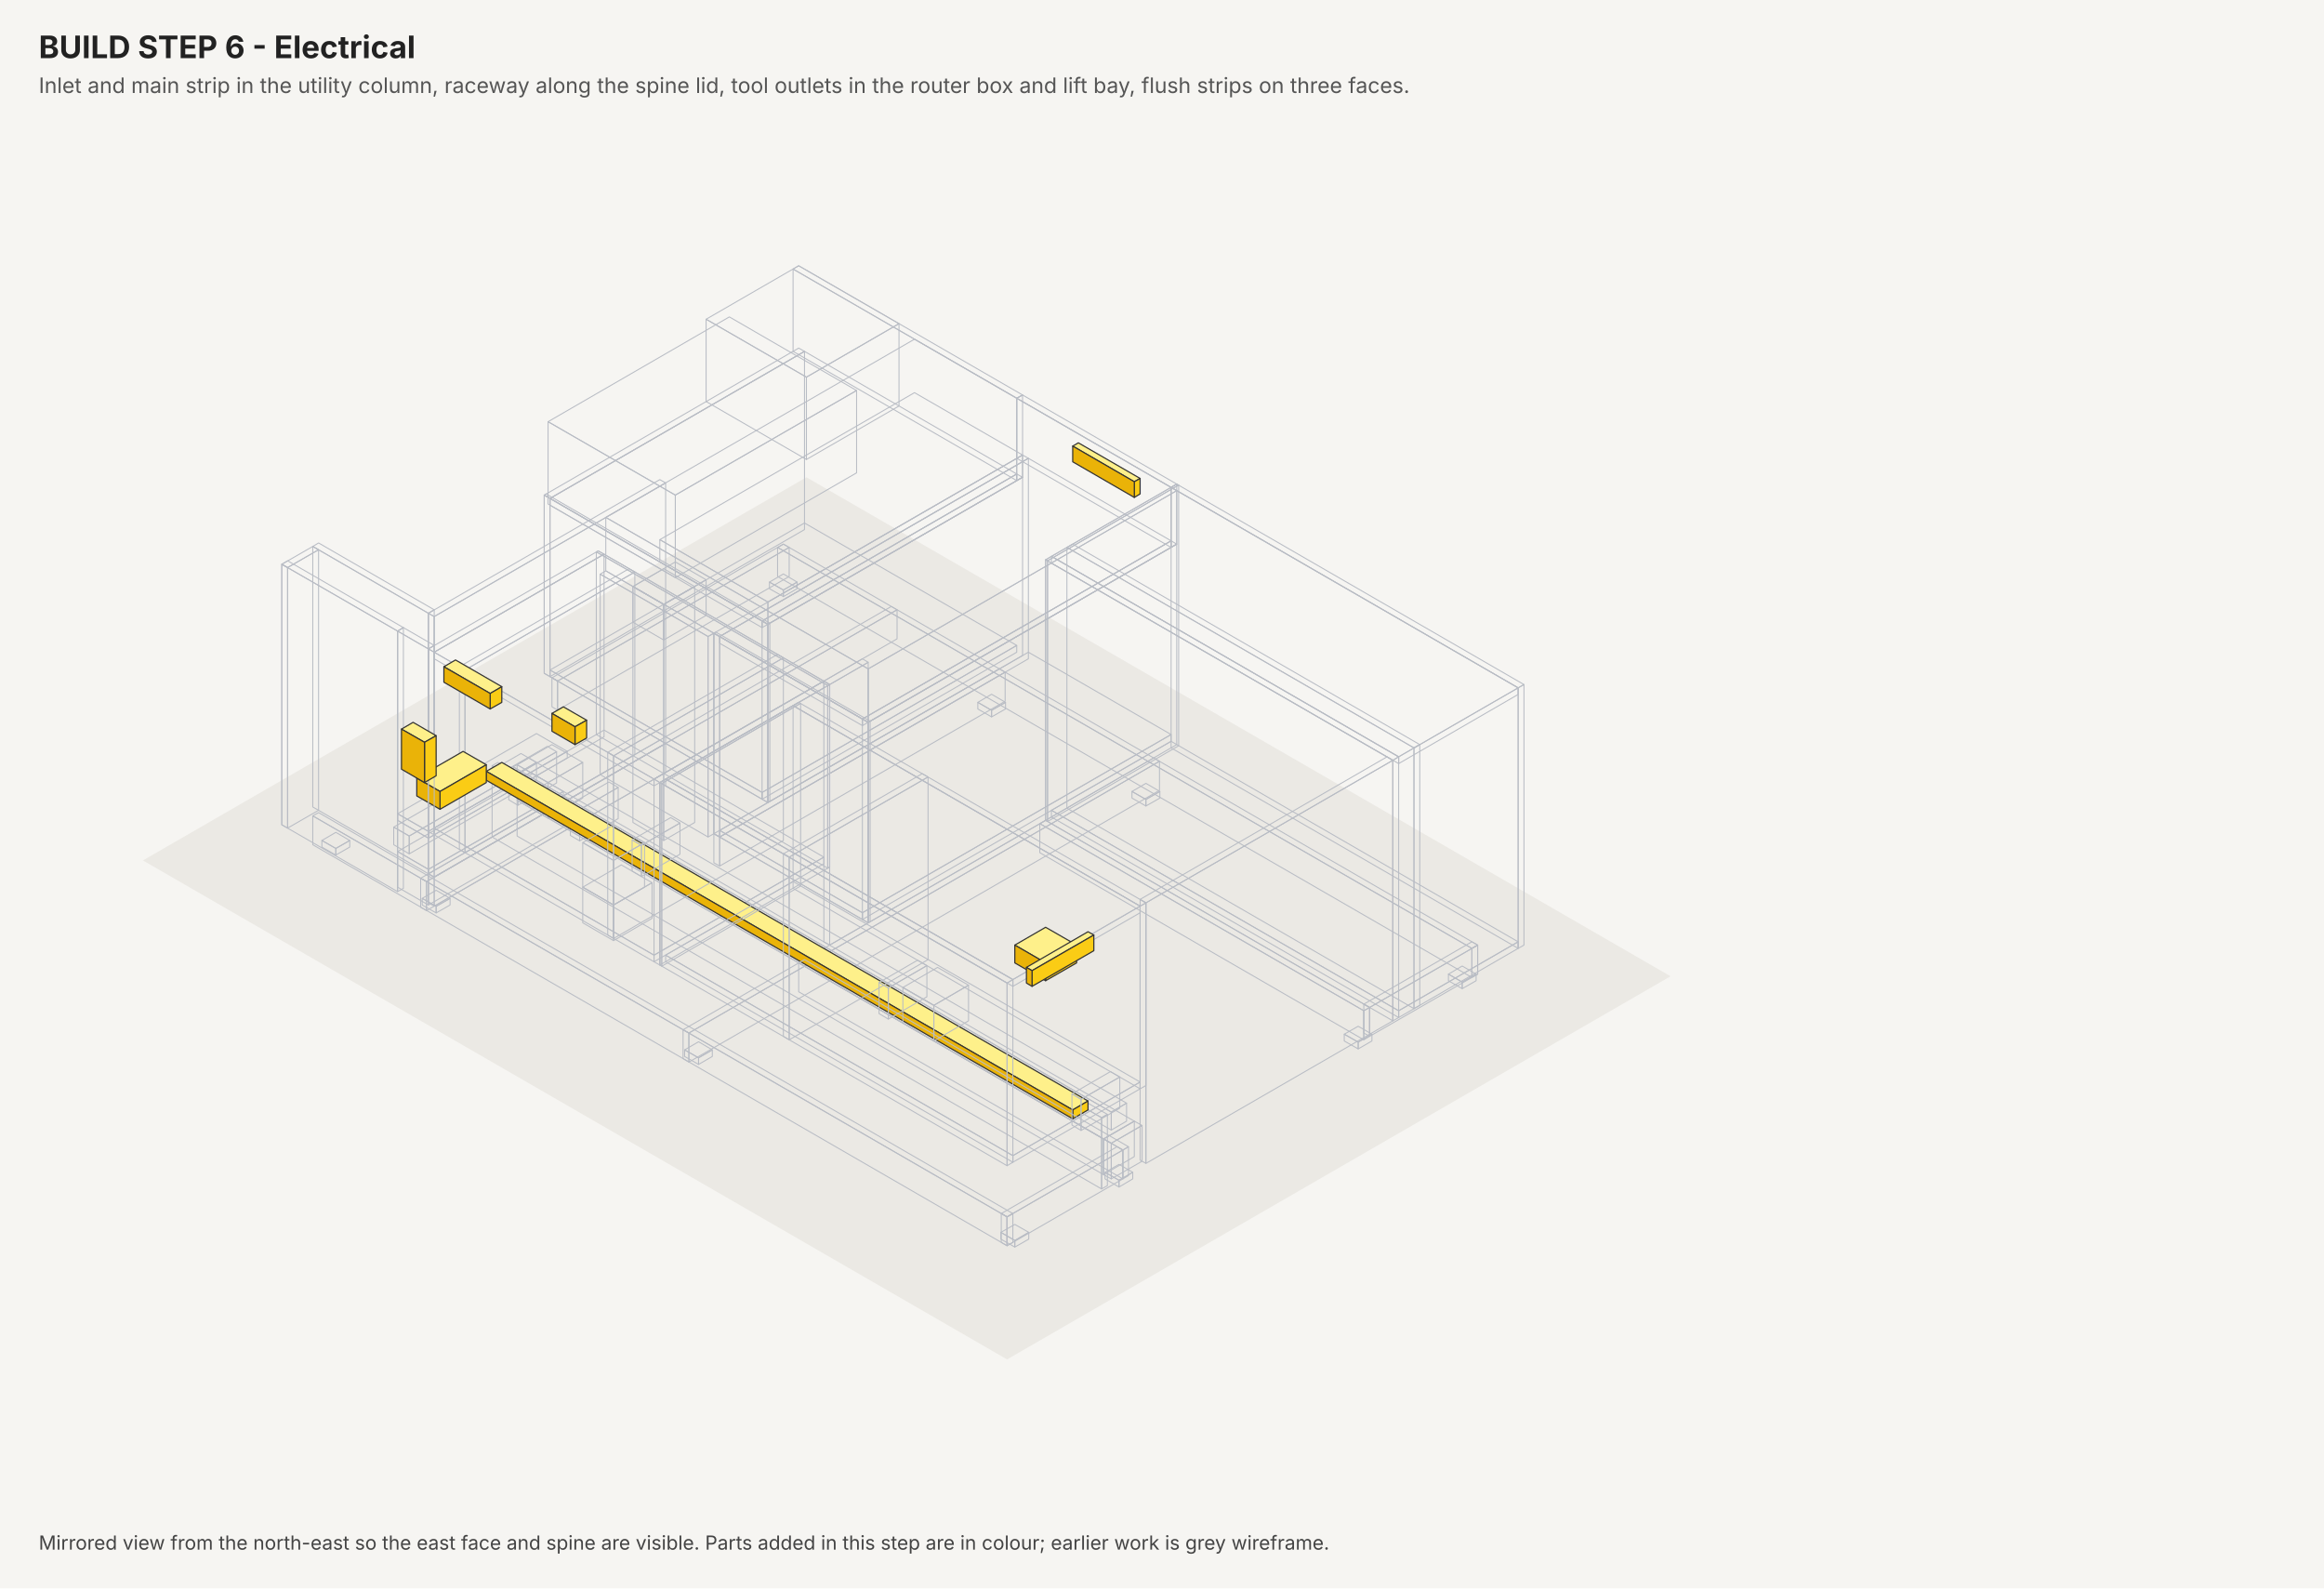
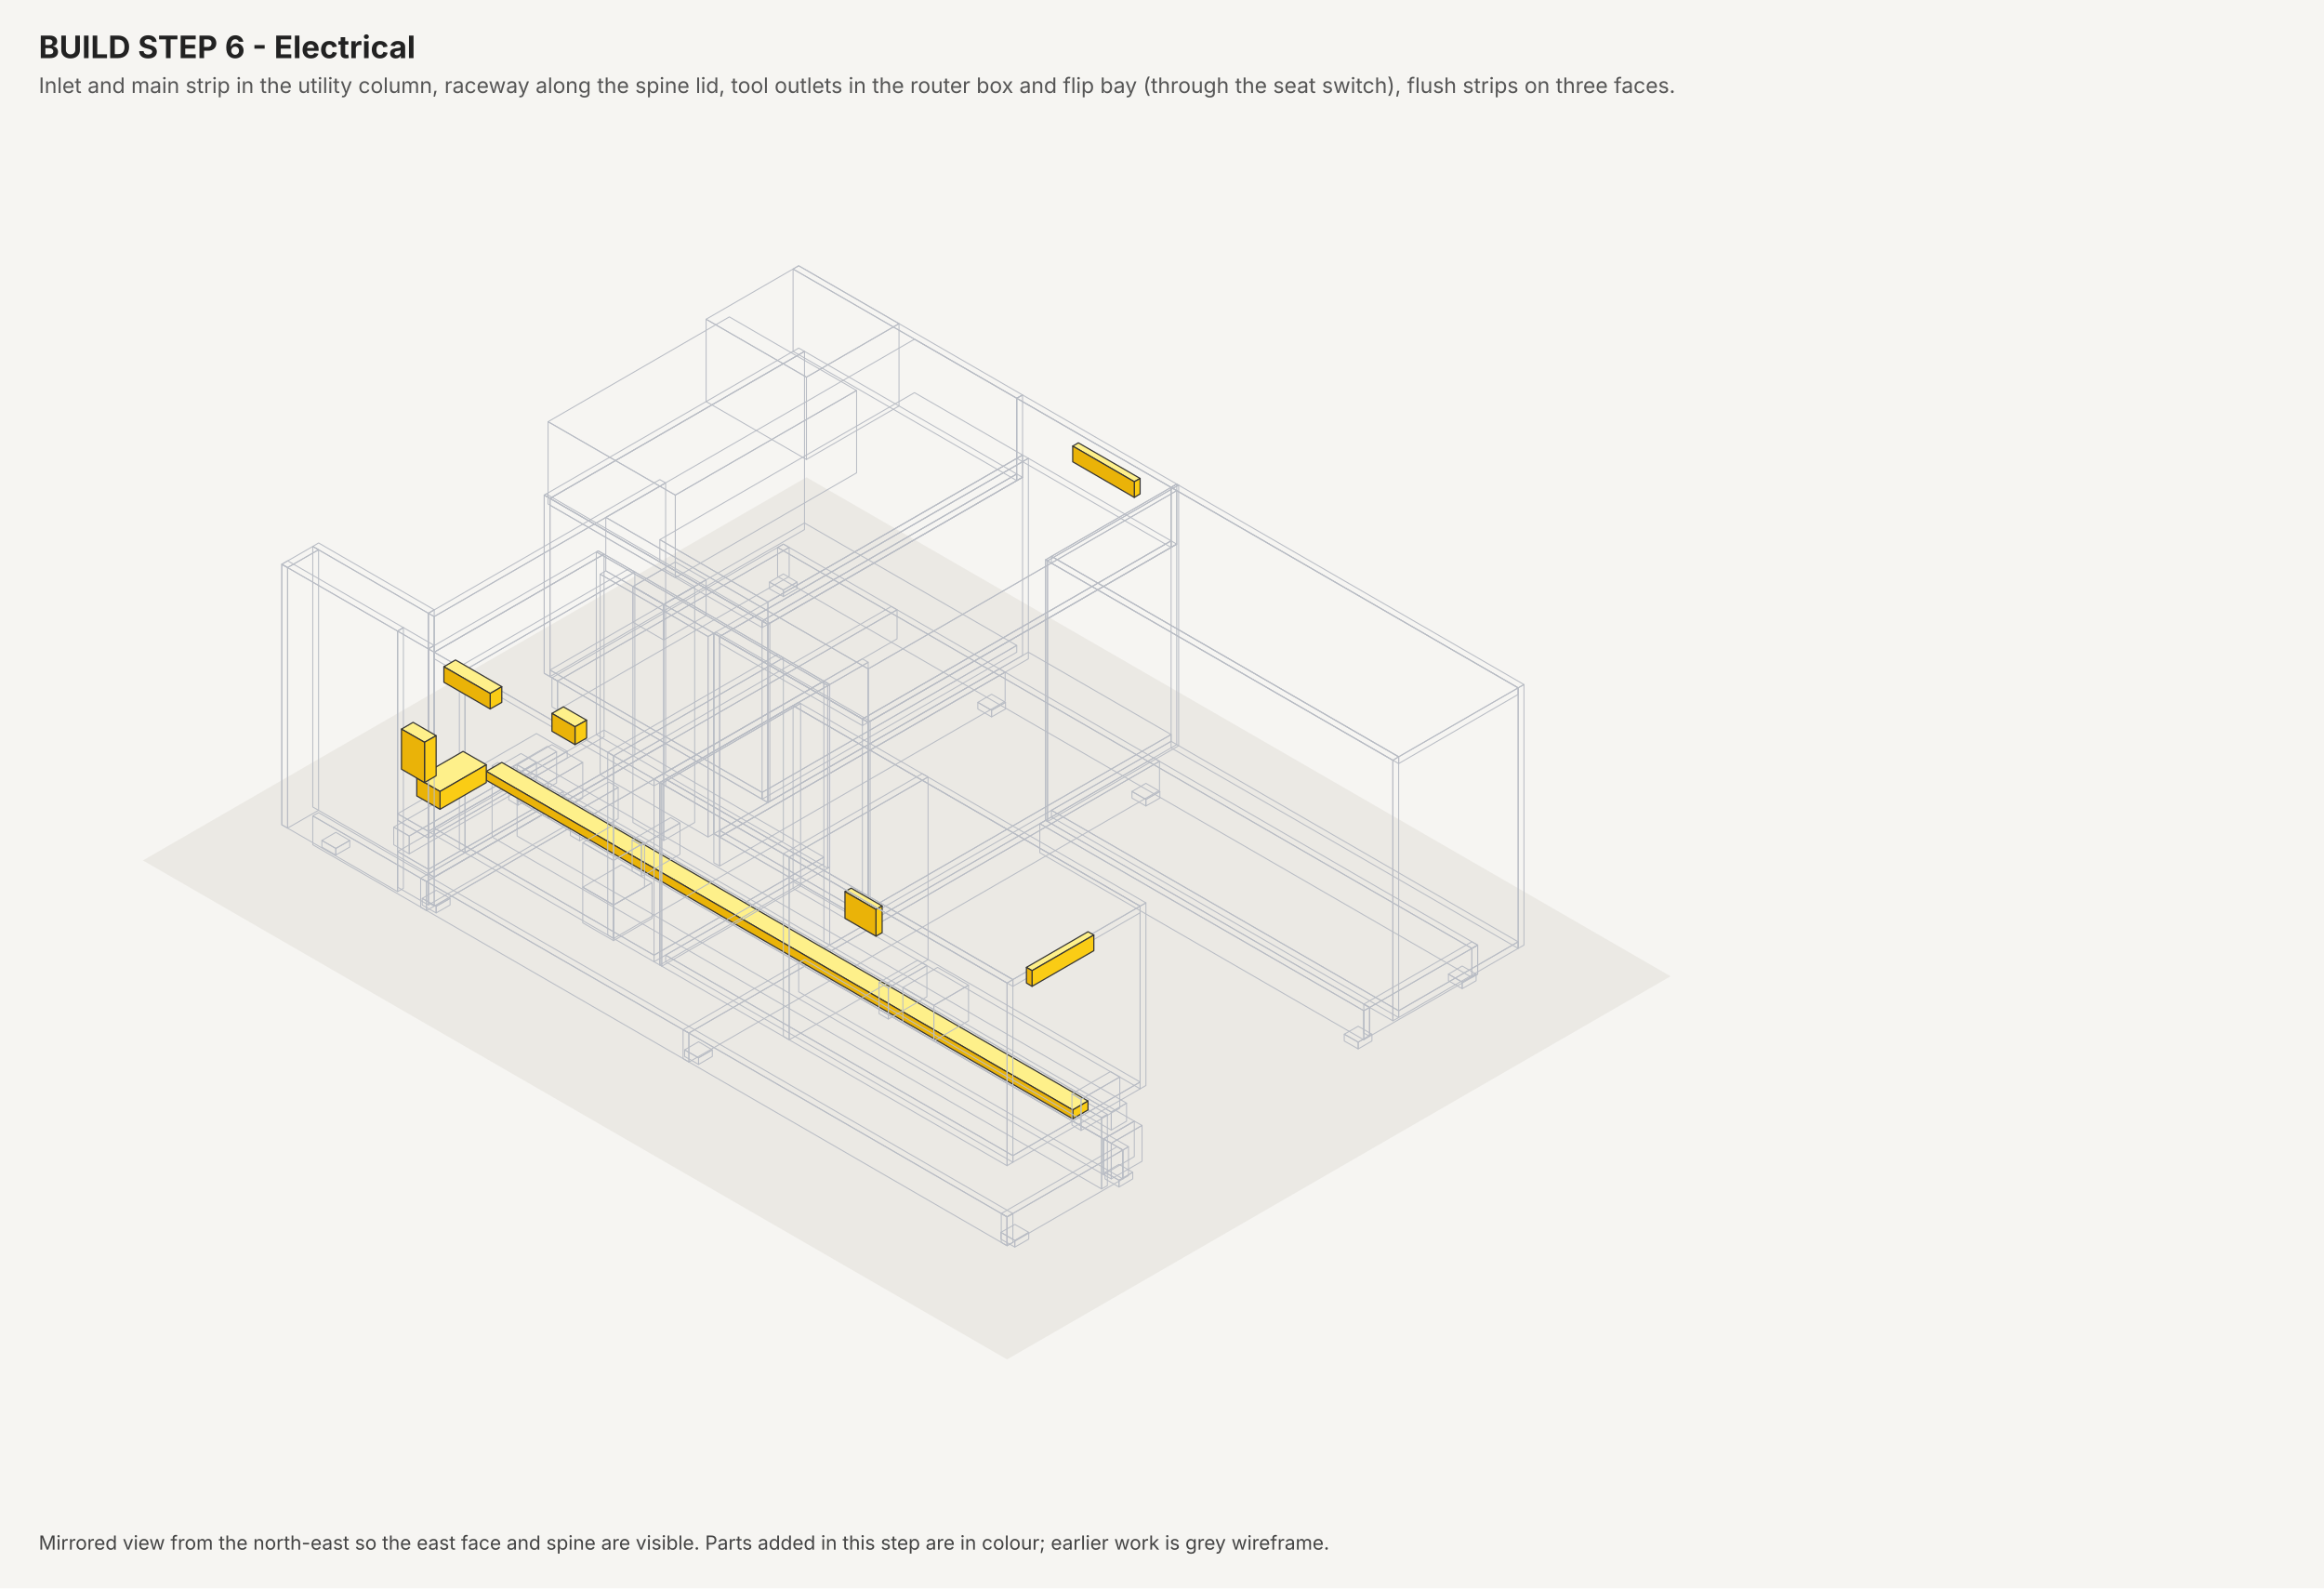
<svg xmlns="http://www.w3.org/2000/svg" viewBox="0 0 1200 820" width="1200" height="820" font-family="Inter, Helvetica, Arial, sans-serif">
  <rect width="1200" height="820" fill="#f6f5f2" />
  <text x="20.0" y="30.0" font-size="16" fill="#222" text-anchor="start" font-weight="bold">BUILD STEP 6  -  Electrical</text>
-   <text x="20.0" y="48.0" font-size="11" fill="#555" text-anchor="start" font-weight="normal">Inlet and main strip in the utility column, raceway along the spine lid, tool outlets in the router box and lift bay, flush strips on three faces.</text>
+   <text x="20.0" y="48.0" font-size="11" fill="#555" text-anchor="start" font-weight="normal">Inlet and main strip in the utility column, raceway along the spine lid, tool outlets in the router box and flip bay (through the seat switch), flush strips on three faces.</text>
  <polygon points="520.0,701.8 862.6,504.0 416.4,246.4 73.8,444.2" fill="#ebe9e4" stroke="none" stroke-width="0.8" stroke-linejoin="round" />
  <polygon points="284.0,257.3 415.4,181.4 412.4,179.7 281.0,255.6" fill="none" stroke="#b8bcc4" stroke-width="0.5" stroke-linejoin="round" />
  <polygon points="284.0,349.3 415.4,273.4 415.4,181.4 284.0,257.3" fill="none" stroke="#b8bcc4" stroke-width="0.5" stroke-linejoin="round" />
  <polygon points="284.0,349.3 281.0,347.6 281.0,255.6 284.0,257.3" fill="none" stroke="#b8bcc4" stroke-width="0.5" stroke-linejoin="round" />
  <polygon points="404.5,304.6 411.6,300.5 404.5,296.3 397.3,300.5" fill="none" stroke="#b8bcc4" stroke-width="0.5" stroke-linejoin="round" />
  <polygon points="404.5,308.0 411.6,303.9 411.6,300.5 404.5,304.6" fill="none" stroke="#b8bcc4" stroke-width="0.5" stroke-linejoin="round" />
  <polygon points="404.5,308.0 397.3,303.9 397.3,300.5 404.5,304.6" fill="none" stroke="#b8bcc4" stroke-width="0.5" stroke-linejoin="round" />
  <polygon points="760.0,489.6 763.0,487.9 404.5,280.9 401.5,282.6" fill="none" stroke="#b8bcc4" stroke-width="0.5" stroke-linejoin="round" />
  <polygon points="760.0,504.6 763.0,502.9 763.0,487.9 760.0,489.6" fill="none" stroke="#b8bcc4" stroke-width="0.5" stroke-linejoin="round" />
  <polygon points="760.0,504.6 401.5,297.6 401.5,282.6 760.0,489.6" fill="none" stroke="#b8bcc4" stroke-width="0.5" stroke-linejoin="round" />
  <polygon points="287.9,351.6 407.5,282.6 404.5,280.9 285.0,349.9" fill="none" stroke="#b8bcc4" stroke-width="0.5" stroke-linejoin="round" />
  <polygon points="287.9,366.6 407.5,297.6 407.5,282.6 287.9,351.6" fill="none" stroke="#b8bcc4" stroke-width="0.5" stroke-linejoin="round" />
  <polygon points="287.9,366.6 285.0,364.9 285.0,349.9 287.9,351.6" fill="none" stroke="#b8bcc4" stroke-width="0.5" stroke-linejoin="round" />
  <polygon points="393.5,409.1 525.0,333.2 415.4,270.0 284.0,345.9" fill="none" stroke="#b8bcc4" stroke-width="0.5" stroke-linejoin="round" />
  <polygon points="393.5,412.6 525.0,336.7 525.0,333.2 393.5,409.1" fill="none" stroke="#b8bcc4" stroke-width="0.5" stroke-linejoin="round" />
  <polygon points="393.5,412.6 284.0,349.3 284.0,345.9 393.5,409.1" fill="none" stroke="#b8bcc4" stroke-width="0.5" stroke-linejoin="round" />
  <polygon points="220.2,455.1 463.2,314.8 460.2,313.1 217.2,453.4" fill="none" stroke="#b8bcc4" stroke-width="0.5" stroke-linejoin="round" />
  <polygon points="220.2,470.1 463.2,329.8 463.2,314.8 220.2,455.1" fill="none" stroke="#b8bcc4" stroke-width="0.5" stroke-linejoin="round" />
  <polygon points="220.2,470.1 217.2,468.4 217.2,453.4 220.2,455.1" fill="none" stroke="#b8bcc4" stroke-width="0.5" stroke-linejoin="round" />
  <polygon points="393.5,320.6 525.0,244.7 415.4,181.4 284.0,257.3" fill="none" stroke="#b8bcc4" stroke-width="0.5" stroke-linejoin="round" />
  <polygon points="393.5,324.0 525.0,248.1 525.0,244.7 393.5,320.6" fill="none" stroke="#b8bcc4" stroke-width="0.5" stroke-linejoin="round" />
  <polygon points="393.5,324.0 284.0,260.8 284.0,257.3 393.5,320.6" fill="none" stroke="#b8bcc4" stroke-width="0.5" stroke-linejoin="round" />
  <polygon points="416.4,194.7 464.2,167.1 412.4,137.2 364.6,164.8" fill="none" stroke="#b8bcc4" stroke-width="0.5" stroke-linejoin="round" />
  <polygon points="416.4,237.2 464.2,209.6 464.2,167.1 416.4,194.7" fill="none" stroke="#b8bcc4" stroke-width="0.5" stroke-linejoin="round" />
  <polygon points="416.4,237.2 364.6,207.3 364.6,164.8 416.4,194.7" fill="none" stroke="#b8bcc4" stroke-width="0.5" stroke-linejoin="round" />
  <polygon points="525.0,205.6 528.0,203.9 412.4,137.2 409.5,138.9" fill="none" stroke="#b8bcc4" stroke-width="0.5" stroke-linejoin="round" />
  <polygon points="525.0,248.1 528.0,246.4 528.0,203.9 525.0,205.6" fill="none" stroke="#b8bcc4" stroke-width="0.5" stroke-linejoin="round" />
  <polygon points="525.0,248.1 409.5,181.4 409.5,138.9 525.0,205.6" fill="none" stroke="#b8bcc4" stroke-width="0.5" stroke-linejoin="round" />
  <polygon points="512.0,366.7 519.2,362.6 512.0,358.4 504.9,362.6" fill="none" stroke="#b8bcc4" stroke-width="0.5" stroke-linejoin="round" />
  <polygon points="512.0,370.1 519.2,366.0 519.2,362.6 512.0,366.7" fill="none" stroke="#b8bcc4" stroke-width="0.5" stroke-linejoin="round" />
  <polygon points="512.0,370.1 504.9,366.0 504.9,362.6 512.0,366.7" fill="none" stroke="#b8bcc4" stroke-width="0.5" stroke-linejoin="round" />
  <polygon points="396.5,322.3 528.0,246.4 525.0,244.7 393.5,320.6" fill="none" stroke="#b8bcc4" stroke-width="0.5" stroke-linejoin="round" />
  <polygon points="396.5,414.3 528.0,338.4 528.0,246.4 396.5,322.3" fill="none" stroke="#b8bcc4" stroke-width="0.5" stroke-linejoin="round" />
  <polygon points="396.5,414.3 393.5,412.6 393.5,320.6 396.5,322.3" fill="none" stroke="#b8bcc4" stroke-width="0.5" stroke-linejoin="round" />
  <polygon points="371.6,432.1 519.0,347.0 516.0,345.3 368.6,430.4" fill="none" stroke="#b8bcc4" stroke-width="0.5" stroke-linejoin="round" />
  <polygon points="371.6,447.1 519.0,362.0 519.0,347.0 371.6,432.1" fill="none" stroke="#b8bcc4" stroke-width="0.5" stroke-linejoin="round" />
  <polygon points="371.6,447.1 368.6,445.4 368.6,430.4 371.6,432.1" fill="none" stroke="#b8bcc4" stroke-width="0.5" stroke-linejoin="round" />
  <polygon points="371.6,328.6 531.0,236.6 528.0,234.9 368.6,326.9" fill="none" stroke="#b8bcc4" stroke-width="0.5" stroke-linejoin="round" />
  <polygon points="371.6,432.1 531.0,340.1 531.0,236.6 371.6,328.6" fill="none" stroke="#b8bcc4" stroke-width="0.5" stroke-linejoin="round" />
  <polygon points="371.6,432.1 368.6,430.4 368.6,326.9 371.6,328.6" fill="none" stroke="#b8bcc4" stroke-width="0.5" stroke-linejoin="round" />
  <polygon points="445.3,471.2 604.7,379.2 531.0,336.7 371.6,428.7" fill="none" stroke="#b8bcc4" stroke-width="0.5" stroke-linejoin="round" />
  <polygon points="445.3,474.7 604.7,382.7 604.7,379.2 445.3,471.2" fill="none" stroke="#b8bcc4" stroke-width="0.5" stroke-linejoin="round" />
  <polygon points="445.3,474.7 371.6,432.1 371.6,428.7 445.3,471.2" fill="none" stroke="#b8bcc4" stroke-width="0.5" stroke-linejoin="round" />
  <polygon points="348.7,255.6 442.3,201.6 376.6,163.6 283.0,217.7" fill="none" stroke="#b8bcc4" stroke-width="0.5" stroke-linejoin="round" />
  <polygon points="348.7,298.2 442.3,244.1 442.3,201.6 348.7,255.6" fill="none" stroke="#b8bcc4" stroke-width="0.5" stroke-linejoin="round" />
  <polygon points="348.7,298.2 283.0,260.2 283.0,217.7 348.7,255.6" fill="none" stroke="#b8bcc4" stroke-width="0.5" stroke-linejoin="round" />
  <polygon points="396.5,322.3 397.5,321.7 282.0,255.0 281.0,255.6" fill="none" stroke="#b8bcc4" stroke-width="0.5" stroke-linejoin="round" />
  <polygon points="396.5,414.3 397.5,413.7 397.5,321.7 396.5,322.3" fill="none" stroke="#b8bcc4" stroke-width="0.5" stroke-linejoin="round" />
  <polygon points="396.5,414.3 281.0,347.6 281.0,255.6 396.5,322.3" fill="none" stroke="#b8bcc4" stroke-width="0.5" stroke-linejoin="round" />
  <polygon points="396.5,310.8 528.0,234.9 472.2,202.7 340.7,278.6" fill="none" stroke="#b8bcc4" stroke-width="0.5" stroke-linejoin="round" />
  <polygon points="396.5,322.3 528.0,246.4 528.0,234.9 396.5,310.8" fill="none" stroke="#b8bcc4" stroke-width="0.5" stroke-linejoin="round" />
  <polygon points="396.5,322.3 340.7,290.1 340.7,278.6 396.5,310.8" fill="none" stroke="#b8bcc4" stroke-width="0.5" stroke-linejoin="round" />
  <polygon points="448.3,345.3 607.6,253.3 472.2,175.1 312.8,267.1" fill="none" stroke="#b8bcc4" stroke-width="0.5" stroke-linejoin="round" />
  <polygon points="448.3,372.9 607.6,280.9 607.6,253.3 448.3,345.3" fill="none" stroke="#b8bcc4" stroke-width="0.5" stroke-linejoin="round" />
  <polygon points="448.3,372.9 312.8,294.7 312.8,267.1 448.3,345.3" fill="none" stroke="#b8bcc4" stroke-width="0.5" stroke-linejoin="round" />
  <polygon points="224.2,452.8 343.7,383.8 340.7,382.1 221.2,451.1" fill="none" stroke="#b8bcc4" stroke-width="0.5" stroke-linejoin="round" />
  <polygon points="224.2,467.8 343.7,398.8 343.7,383.8 224.2,452.8" fill="none" stroke="#b8bcc4" stroke-width="0.5" stroke-linejoin="round" />
  <polygon points="224.2,467.8 221.2,466.1 221.2,451.1 224.2,452.8" fill="none" stroke="#b8bcc4" stroke-width="0.5" stroke-linejoin="round" />
  <polygon points="591.7,412.7 598.9,408.6 591.7,404.4 584.5,408.6" fill="none" stroke="#b8bcc4" stroke-width="0.5" stroke-linejoin="round" />
  <polygon points="591.7,416.1 598.9,412.0 598.9,408.6 591.7,412.7" fill="none" stroke="#b8bcc4" stroke-width="0.5" stroke-linejoin="round" />
  <polygon points="591.7,416.1 584.5,412.0 584.5,408.6 591.7,412.7" fill="none" stroke="#b8bcc4" stroke-width="0.5" stroke-linejoin="round" />
  <polygon points="224.2,318.3 343.7,249.3 340.7,247.6 221.2,316.6" fill="none" stroke="#b8bcc4" stroke-width="0.5" stroke-linejoin="round" />
  <polygon points="224.2,452.8 343.7,383.8 343.7,249.3 224.2,318.3" fill="none" stroke="#b8bcc4" stroke-width="0.5" stroke-linejoin="round" />
  <polygon points="224.2,452.8 221.2,451.1 221.2,316.6 224.2,318.3" fill="none" stroke="#b8bcc4" stroke-width="0.5" stroke-linejoin="round" />
  <polygon points="448.3,372.9 607.6,280.9 604.7,279.2 445.3,371.2" fill="none" stroke="#b8bcc4" stroke-width="0.5" stroke-linejoin="round" />
  <polygon points="448.3,476.4 607.6,384.4 607.6,280.9 448.3,372.9" fill="none" stroke="#b8bcc4" stroke-width="0.5" stroke-linejoin="round" />
  <polygon points="448.3,476.4 445.3,474.7 445.3,371.2 448.3,372.9" fill="none" stroke="#b8bcc4" stroke-width="0.5" stroke-linejoin="round" />
  <polygon points="355.7,533.3 598.7,393.0 595.7,391.3 352.7,531.6" fill="none" stroke="#b8bcc4" stroke-width="0.5" stroke-linejoin="round" />
  <polygon points="355.7,548.3 598.7,408.0 598.7,393.0 355.7,533.3" fill="none" stroke="#b8bcc4" stroke-width="0.5" stroke-linejoin="round" />
  <polygon points="355.7,548.3 352.7,546.5 352.7,531.6 355.7,533.3" fill="none" stroke="#b8bcc4" stroke-width="0.5" stroke-linejoin="round" />
  <polygon points="783.9,355.1 786.9,353.4 607.6,249.9 604.7,251.6" fill="none" stroke="#b8bcc4" stroke-width="0.5" stroke-linejoin="round" />
  <polygon points="783.9,489.6 786.9,487.9 786.9,353.4 783.9,355.1" fill="none" stroke="#b8bcc4" stroke-width="0.5" stroke-linejoin="round" />
  <polygon points="783.9,489.6 604.7,386.1 604.7,251.6 783.9,355.1" fill="none" stroke="#b8bcc4" stroke-width="0.5" stroke-linejoin="round" />
  <polygon points="540.9,289.5 608.6,250.4 607.6,249.9 539.9,289.0" fill="none" stroke="#b8bcc4" stroke-width="0.5" stroke-linejoin="round" />
  <polygon points="540.9,424.1 608.6,385.0 608.6,250.4 540.9,289.5" fill="none" stroke="#b8bcc4" stroke-width="0.5" stroke-linejoin="round" />
  <polygon points="540.9,424.1 539.9,423.5 539.9,289.0 540.9,289.5" fill="none" stroke="#b8bcc4" stroke-width="0.5" stroke-linejoin="round" />
  <polygon points="722.2,521.8 783.9,486.2 604.7,382.7 542.9,418.3" fill="none" stroke="#b8bcc4" stroke-width="0.5" stroke-linejoin="round" />
  <polygon points="722.2,525.3 783.9,489.6 783.9,486.2 722.2,521.8" fill="none" stroke="#b8bcc4" stroke-width="0.5" stroke-linejoin="round" />
  <polygon points="722.2,525.3 542.9,421.8 542.9,418.3 722.2,521.8" fill="none" stroke="#b8bcc4" stroke-width="0.5" stroke-linejoin="round" />
  <polygon points="445.3,371.2 604.7,279.2 531.0,236.6 371.6,328.6" fill="none" stroke="#b8bcc4" stroke-width="0.5" stroke-linejoin="round" />
  <polygon points="445.3,374.6 604.7,282.6 604.7,279.2 445.3,371.2" fill="none" stroke="#b8bcc4" stroke-width="0.5" stroke-linejoin="round" />
  <polygon points="445.3,374.6 371.6,332.1 371.6,328.6 445.3,371.2" fill="none" stroke="#b8bcc4" stroke-width="0.5" stroke-linejoin="round" />
  <polygon points="604.7,251.6 607.6,249.9 528.0,203.9 525.0,205.6" fill="none" stroke="#b8bcc4" stroke-width="0.5" stroke-linejoin="round" />
  <polygon points="604.7,282.6 607.6,280.9 607.6,249.9 604.7,251.6" fill="none" stroke="#b8bcc4" stroke-width="0.5" stroke-linejoin="round" />
  <polygon points="604.7,282.6 525.0,236.6 525.0,205.6 604.7,251.6" fill="none" stroke="#b8bcc4" stroke-width="0.5" stroke-linejoin="round" />
  <polygon points="365.6,328.6 368.6,326.9 312.8,294.7 309.9,296.4" fill="none" stroke="#b8bcc4" stroke-width="0.5" stroke-linejoin="round" />
  <polygon points="365.6,432.1 368.6,430.4 368.6,326.9 365.6,328.6" fill="none" stroke="#b8bcc4" stroke-width="0.5" stroke-linejoin="round" />
  <polygon points="365.6,432.1 309.9,399.9 309.9,296.4 365.6,328.6" fill="none" stroke="#b8bcc4" stroke-width="0.5" stroke-linejoin="round" />
  <polygon points="173.4,438.0 180.6,433.9 173.4,429.7 166.2,433.9" fill="none" stroke="#b8bcc4" stroke-width="0.5" stroke-linejoin="round" />
  <polygon points="173.4,441.4 180.6,437.3 180.6,433.9 173.4,438.0" fill="none" stroke="#b8bcc4" stroke-width="0.5" stroke-linejoin="round" />
  <polygon points="173.4,441.4 166.2,437.3 166.2,433.9 173.4,438.0" fill="none" stroke="#b8bcc4" stroke-width="0.5" stroke-linejoin="round" />
  <polygon points="283.0,404.0 300.9,393.6 285.0,384.4 267.0,394.8" fill="none" stroke="#b8bcc4" stroke-width="0.5" stroke-linejoin="round" />
  <polygon points="283.0,422.4 300.9,412.0 300.9,393.6 283.0,404.0" fill="none" stroke="#b8bcc4" stroke-width="0.5" stroke-linejoin="round" />
  <polygon points="283.0,422.4 267.0,413.1 267.0,394.8 283.0,404.0" fill="none" stroke="#b8bcc4" stroke-width="0.5" stroke-linejoin="round" />
  <polygon points="520.0,628.2 523.0,626.5 164.5,419.5 161.5,421.2" fill="none" stroke="#b8bcc4" stroke-width="0.5" stroke-linejoin="round" />
  <polygon points="520.0,643.1 523.0,641.4 523.0,626.5 520.0,628.2" fill="none" stroke="#b8bcc4" stroke-width="0.5" stroke-linejoin="round" />
  <polygon points="520.0,643.1 161.5,436.1 161.5,421.2 520.0,628.2" fill="none" stroke="#b8bcc4" stroke-width="0.5" stroke-linejoin="round" />
  <polygon points="221.2,316.6 224.2,314.8 164.5,280.3 161.5,282.1" fill="none" stroke="#b8bcc4" stroke-width="0.5" stroke-linejoin="round" />
  <polygon points="221.2,451.1 224.2,449.4 224.2,314.8 221.2,316.6" fill="none" stroke="#b8bcc4" stroke-width="0.5" stroke-linejoin="round" />
  <polygon points="221.2,451.1 161.5,416.6 161.5,282.1 221.2,316.6" fill="none" stroke="#b8bcc4" stroke-width="0.5" stroke-linejoin="round" />
-   <polygon points="730.1,386.1 733.1,384.4 553.9,280.9 550.9,282.6" fill="none" stroke="#b8bcc4" stroke-width="0.5" stroke-linejoin="round" />
-   <polygon points="730.1,520.7 733.1,519.0 733.1,384.4 730.1,386.1" fill="none" stroke="#b8bcc4" stroke-width="0.5" stroke-linejoin="round" />
-   <polygon points="730.1,520.7 550.9,417.2 550.9,282.6 730.1,386.1" fill="none" stroke="#b8bcc4" stroke-width="0.5" stroke-linejoin="round" />
  <polygon points="704.2,521.8 707.2,520.1 539.9,423.5 536.9,425.2" fill="none" stroke="#b8bcc4" stroke-width="0.5" stroke-linejoin="round" />
  <polygon points="704.2,536.8 707.2,535.0 707.2,520.1 704.2,521.8" fill="none" stroke="#b8bcc4" stroke-width="0.5" stroke-linejoin="round" />
  <polygon points="704.2,536.8 536.9,440.2 536.9,425.2 704.2,521.8" fill="none" stroke="#b8bcc4" stroke-width="0.5" stroke-linejoin="round" />
  <polygon points="148.5,293.0 164.5,283.8 161.5,282.1 145.5,291.3" fill="none" stroke="#b8bcc4" stroke-width="0.5" stroke-linejoin="round" />
  <polygon points="148.5,427.5 164.5,418.3 164.5,283.8 148.5,293.0" fill="none" stroke="#b8bcc4" stroke-width="0.5" stroke-linejoin="round" />
  <polygon points="148.5,427.5 145.5,425.8 145.5,291.3 148.5,293.0" fill="none" stroke="#b8bcc4" stroke-width="0.5" stroke-linejoin="round" />
  <polygon points="342.7,312.0 358.7,302.8 342.7,293.6 326.8,302.8" fill="none" stroke="#b8bcc4" stroke-width="0.5" stroke-linejoin="round" />
  <polygon points="342.7,433.9 358.7,424.6 358.7,302.8 342.7,312.0" fill="none" stroke="#b8bcc4" stroke-width="0.5" stroke-linejoin="round" />
  <polygon points="342.7,433.9 326.8,424.6 326.8,302.8 342.7,312.0" fill="none" stroke="#b8bcc4" stroke-width="0.5" stroke-linejoin="round" />
  <polygon points="585.7,248.7 588.7,247.0 556.8,228.6 553.9,230.3" fill="#fef08a" stroke="#333" stroke-width="0.6" stroke-linejoin="round" />
  <polygon points="585.7,256.8 588.7,255.0 588.7,247.0 585.7,248.7" fill="#facc15" stroke="#333" stroke-width="0.6" stroke-linejoin="round" />
  <polygon points="585.7,256.8 553.9,238.4 553.9,230.3 585.7,248.7" fill="#eab308" stroke="#333" stroke-width="0.6" stroke-linejoin="round" />
  <polygon points="221.2,448.8 290.9,408.6 275.0,399.4 205.3,439.6" fill="none" stroke="#b8bcc4" stroke-width="0.5" stroke-linejoin="round" />
  <polygon points="221.2,467.2 290.9,427.0 290.9,408.6 221.2,448.8" fill="none" stroke="#b8bcc4" stroke-width="0.5" stroke-linejoin="round" />
  <polygon points="221.2,467.2 205.3,458.0 205.3,439.6 221.2,448.8" fill="none" stroke="#b8bcc4" stroke-width="0.5" stroke-linejoin="round" />
  <polygon points="719.2,392.5 722.2,390.7 542.9,287.2 539.9,289.0" fill="none" stroke="#b8bcc4" stroke-width="0.5" stroke-linejoin="round" />
  <polygon points="719.2,527.0 722.2,525.3 722.2,390.7 719.2,392.5" fill="none" stroke="#b8bcc4" stroke-width="0.5" stroke-linejoin="round" />
  <polygon points="719.2,527.0 539.9,423.5 539.9,289.0 719.2,392.5" fill="none" stroke="#b8bcc4" stroke-width="0.5" stroke-linejoin="round" />
  <polygon points="205.3,325.8 208.3,324.0 148.5,289.5 145.5,291.3" fill="none" stroke="#b8bcc4" stroke-width="0.5" stroke-linejoin="round" />
  <polygon points="205.3,460.3 208.3,458.6 208.3,324.0 205.3,325.8" fill="none" stroke="#b8bcc4" stroke-width="0.5" stroke-linejoin="round" />
  <polygon points="205.3,460.3 145.5,425.8 145.5,291.3 205.3,325.8" fill="none" stroke="#b8bcc4" stroke-width="0.5" stroke-linejoin="round" />
  <polygon points="569.8,588.0 585.7,578.8 283.0,404.0 267.0,413.1" fill="none" stroke="#b8bcc4" stroke-width="0.5" stroke-linejoin="round" />
  <polygon points="569.8,606.4 585.7,597.1 585.7,578.8 569.8,588.0" fill="none" stroke="#b8bcc4" stroke-width="0.5" stroke-linejoin="round" />
  <polygon points="569.8,606.4 267.0,431.6 267.0,413.1 569.8,588.0" fill="none" stroke="#b8bcc4" stroke-width="0.5" stroke-linejoin="round" />
  <polygon points="448.3,372.9 449.3,372.3 369.6,326.3 368.6,326.9" fill="none" stroke="#b8bcc4" stroke-width="0.5" stroke-linejoin="round" />
  <polygon points="448.3,476.4 449.3,475.8 449.3,372.3 448.3,372.9" fill="none" stroke="#b8bcc4" stroke-width="0.5" stroke-linejoin="round" />
  <polygon points="448.3,476.4 368.6,430.4 368.6,326.9 448.3,372.9" fill="none" stroke="#b8bcc4" stroke-width="0.5" stroke-linejoin="round" />
  <polygon points="568.8,577.0 571.8,575.3 257.1,393.6 254.1,395.3" fill="none" stroke="#b8bcc4" stroke-width="0.5" stroke-linejoin="round" />
  <polygon points="568.8,613.8 571.8,612.1 571.8,575.3 568.8,577.0" fill="none" stroke="#b8bcc4" stroke-width="0.5" stroke-linejoin="round" />
  <polygon points="568.8,613.8 254.1,432.1 254.1,395.3 568.8,577.0" fill="none" stroke="#b8bcc4" stroke-width="0.5" stroke-linejoin="round" />
  <polygon points="267.4,399.6 287.4,388.1 282.6,385.3 262.7,396.8" fill="none" stroke="#b8bcc4" stroke-width="0.5" stroke-linejoin="round" />
  <polygon points="267.4,415.7 287.4,404.2 287.4,388.1 267.4,399.6" fill="none" stroke="#b8bcc4" stroke-width="0.5" stroke-linejoin="round" />
  <polygon points="267.4,415.7 262.7,412.9 262.7,396.8 267.4,399.6" fill="none" stroke="#b8bcc4" stroke-width="0.5" stroke-linejoin="round" />
  <polygon points="211.3,431.6 277.0,393.6 269.0,389.0 203.3,427.0" fill="none" stroke="#b8bcc4" stroke-width="0.5" stroke-linejoin="round" />
  <polygon points="211.3,440.8 277.0,402.8 277.0,393.6 211.3,431.6" fill="none" stroke="#b8bcc4" stroke-width="0.5" stroke-linejoin="round" />
  <polygon points="211.3,440.8 203.3,436.1 203.3,427.0 211.3,431.6" fill="none" stroke="#b8bcc4" stroke-width="0.5" stroke-linejoin="round" />
  <polygon points="573.8,574.1 581.7,569.5 273.0,391.3 265.0,395.9" fill="none" stroke="#b8bcc4" stroke-width="0.5" stroke-linejoin="round" />
  <polygon points="573.8,583.4 581.7,578.8 581.7,569.5 573.8,574.1" fill="none" stroke="#b8bcc4" stroke-width="0.5" stroke-linejoin="round" />
  <polygon points="573.8,583.4 265.0,405.1 265.0,395.9 573.8,574.1" fill="none" stroke="#b8bcc4" stroke-width="0.5" stroke-linejoin="round" />
  <polygon points="225.2,467.9 232.4,463.8 225.2,459.6 218.0,463.8" fill="none" stroke="#b8bcc4" stroke-width="0.5" stroke-linejoin="round" />
  <polygon points="225.2,471.3 232.4,467.2 232.4,463.8 225.2,467.9" fill="none" stroke="#b8bcc4" stroke-width="0.5" stroke-linejoin="round" />
  <polygon points="225.2,471.3 218.0,467.2 218.0,463.8 225.2,467.9" fill="none" stroke="#b8bcc4" stroke-width="0.5" stroke-linejoin="round" />
  <polygon points="221.2,429.2 292.9,387.9 277.0,378.7 205.3,420.1" fill="none" stroke="#b8bcc4" stroke-width="0.5" stroke-linejoin="round" />
  <polygon points="221.2,432.7 292.9,391.3 292.9,387.9 221.2,429.2" fill="none" stroke="#b8bcc4" stroke-width="0.5" stroke-linejoin="round" />
  <polygon points="221.2,432.7 205.3,423.5 205.3,420.1 221.2,429.2" fill="none" stroke="#b8bcc4" stroke-width="0.5" stroke-linejoin="round" />
  <polygon points="224.2,336.7 311.9,286.1 308.9,284.4 221.2,335.0" fill="none" stroke="#b8bcc4" stroke-width="0.5" stroke-linejoin="round" />
  <polygon points="224.2,431.0 311.9,380.4 311.9,286.1 224.2,336.7" fill="none" stroke="#b8bcc4" stroke-width="0.5" stroke-linejoin="round" />
  <polygon points="224.2,431.0 221.2,429.2 221.2,335.0 224.2,336.7" fill="none" stroke="#b8bcc4" stroke-width="0.5" stroke-linejoin="round" />
  <polygon points="427.4,353.9 428.4,353.4 308.9,284.4 307.9,284.9" fill="none" stroke="#b8bcc4" stroke-width="0.5" stroke-linejoin="round" />
  <polygon points="427.4,448.2 428.4,447.6 428.4,353.4 427.4,353.9" fill="none" stroke="#b8bcc4" stroke-width="0.5" stroke-linejoin="round" />
  <polygon points="427.4,448.2 307.9,379.2 307.9,284.9 427.4,353.9" fill="none" stroke="#b8bcc4" stroke-width="0.5" stroke-linejoin="round" />
  <polygon points="337.7,493.1 425.4,442.5 311.9,376.9 224.2,427.5" fill="none" stroke="#b8bcc4" stroke-width="0.5" stroke-linejoin="round" />
  <polygon points="337.7,496.5 425.4,445.9 425.4,442.5 337.7,493.1" fill="none" stroke="#b8bcc4" stroke-width="0.5" stroke-linejoin="round" />
  <polygon points="337.7,496.5 224.2,431.0 224.2,427.5 337.7,493.1" fill="none" stroke="#b8bcc4" stroke-width="0.5" stroke-linejoin="round" />
  <polygon points="240.1,345.9 327.8,295.3 324.8,293.6 237.2,344.2" fill="none" stroke="#b8bcc4" stroke-width="0.5" stroke-linejoin="round" />
  <polygon points="240.1,440.2 327.8,389.6 327.8,295.3 240.1,345.9" fill="none" stroke="#b8bcc4" stroke-width="0.5" stroke-linejoin="round" />
  <polygon points="240.1,440.2 237.2,438.5 237.2,344.2 240.1,345.9" fill="none" stroke="#b8bcc4" stroke-width="0.5" stroke-linejoin="round" />
  <polygon points="299.3,418.0 319.2,406.5 314.4,403.7 294.5,415.2" fill="none" stroke="#b8bcc4" stroke-width="0.5" stroke-linejoin="round" />
  <polygon points="299.3,434.1 319.2,422.6 319.2,406.5 299.3,418.0" fill="none" stroke="#b8bcc4" stroke-width="0.5" stroke-linejoin="round" />
  <polygon points="299.3,434.1 294.5,431.3 294.5,415.2 299.3,418.0" fill="none" stroke="#b8bcc4" stroke-width="0.5" stroke-linejoin="round" />
  <polygon points="722.2,390.7 783.9,355.1 604.7,251.6 542.9,287.2" fill="none" stroke="#b8bcc4" stroke-width="0.5" stroke-linejoin="round" />
  <polygon points="722.2,394.2 783.9,358.5 783.9,355.1 722.2,390.7" fill="none" stroke="#b8bcc4" stroke-width="0.5" stroke-linejoin="round" />
  <polygon points="722.2,394.2 542.9,290.7 542.9,287.2 722.2,390.7" fill="none" stroke="#b8bcc4" stroke-width="0.5" stroke-linejoin="round" />
  <polygon points="553.9,573.0 561.8,568.4 259.1,393.6 251.1,398.2" fill="#fef08a" stroke="#333" stroke-width="0.6" stroke-linejoin="round" />
  <polygon points="553.9,577.6 561.8,573.0 561.8,568.4 553.9,573.0" fill="#facc15" stroke="#333" stroke-width="0.6" stroke-linejoin="round" />
  <polygon points="553.9,577.6 251.1,402.8 251.1,398.2 553.9,573.0" fill="#eab308" stroke="#333" stroke-width="0.6" stroke-linejoin="round" />
  <polygon points="227.2,408.6 251.1,394.8 239.1,387.9 215.2,401.7" fill="#fef08a" stroke="#333" stroke-width="0.6" stroke-linejoin="round" />
  <polygon points="227.2,417.8 251.1,404.0 251.1,394.8 227.2,408.6" fill="#facc15" stroke="#333" stroke-width="0.6" stroke-linejoin="round" />
  <polygon points="227.2,417.8 215.2,410.9 215.2,401.7 227.2,408.6" fill="#eab308" stroke="#333" stroke-width="0.6" stroke-linejoin="round" />
  <polygon points="342.7,312.0 364.6,299.3 348.7,290.1 326.8,302.8" fill="none" stroke="#b8bcc4" stroke-width="0.5" stroke-linejoin="round" />
  <polygon points="342.7,330.4 364.6,317.7 364.6,299.3 342.7,312.0" fill="none" stroke="#b8bcc4" stroke-width="0.5" stroke-linejoin="round" />
  <polygon points="342.7,330.4 326.8,321.2 326.8,302.8 342.7,312.0" fill="none" stroke="#b8bcc4" stroke-width="0.5" stroke-linejoin="round" />
  <polygon points="316.8,467.2 336.7,455.7 320.8,446.5 300.9,458.0" fill="none" stroke="#b8bcc4" stroke-width="0.5" stroke-linejoin="round" />
  <polygon points="316.8,485.6 336.7,474.1 336.7,455.7 316.8,467.2" fill="none" stroke="#b8bcc4" stroke-width="0.5" stroke-linejoin="round" />
  <polygon points="316.8,485.6 300.9,476.4 300.9,458.0 316.8,467.2" fill="none" stroke="#b8bcc4" stroke-width="0.5" stroke-linejoin="round" />
  <polygon points="331.2,436.4 351.1,424.9 346.3,422.1 326.4,433.6" fill="none" stroke="#b8bcc4" stroke-width="0.5" stroke-linejoin="round" />
  <polygon points="331.2,452.5 351.1,441.0 351.1,424.9 331.2,436.4" fill="none" stroke="#b8bcc4" stroke-width="0.5" stroke-linejoin="round" />
  <polygon points="331.2,452.5 326.4,449.7 326.4,433.6 331.2,436.4" fill="none" stroke="#b8bcc4" stroke-width="0.5" stroke-linejoin="round" />
  <polygon points="755.0,507.0 762.2,502.9 755.0,498.7 747.9,502.9" fill="none" stroke="#b8bcc4" stroke-width="0.5" stroke-linejoin="round" />
  <polygon points="755.0,510.4 762.2,506.3 762.2,502.9 755.0,507.0" fill="none" stroke="#b8bcc4" stroke-width="0.5" stroke-linejoin="round" />
  <polygon points="755.0,510.4 747.9,506.3 747.9,502.9 755.0,507.0" fill="none" stroke="#b8bcc4" stroke-width="0.5" stroke-linejoin="round" />
  <polygon points="428.4,353.4 448.3,341.9 445.3,340.1 425.4,351.6" fill="none" stroke="#b8bcc4" stroke-width="0.5" stroke-linejoin="round" />
  <polygon points="428.4,487.9 448.3,476.4 448.3,341.9 428.4,353.4" fill="none" stroke="#b8bcc4" stroke-width="0.5" stroke-linejoin="round" />
  <polygon points="428.4,487.9 425.4,486.2 425.4,351.6 428.4,353.4" fill="none" stroke="#b8bcc4" stroke-width="0.5" stroke-linejoin="round" />
  <polygon points="221.2,335.0 224.2,333.2 208.3,324.0 205.3,325.8" fill="none" stroke="#b8bcc4" stroke-width="0.5" stroke-linejoin="round" />
  <polygon points="221.2,432.7 224.2,431.0 224.2,333.2 221.2,335.0" fill="none" stroke="#b8bcc4" stroke-width="0.5" stroke-linejoin="round" />
  <polygon points="221.2,432.7 205.3,423.5 205.3,325.8 221.2,335.0" fill="none" stroke="#b8bcc4" stroke-width="0.5" stroke-linejoin="round" />
  <polygon points="707.2,520.1 763.0,487.9 760.0,486.2 704.2,518.4" fill="none" stroke="#b8bcc4" stroke-width="0.5" stroke-linejoin="round" />
  <polygon points="707.2,535.0 763.0,502.9 763.0,487.9 707.2,520.1" fill="none" stroke="#b8bcc4" stroke-width="0.5" stroke-linejoin="round" />
  <polygon points="707.2,535.0 704.2,533.3 704.2,518.4 707.2,520.1" fill="none" stroke="#b8bcc4" stroke-width="0.5" stroke-linejoin="round" />
  <polygon points="316.8,444.2 332.8,435.0 316.8,425.8 300.9,435.0" fill="none" stroke="#b8bcc4" stroke-width="0.5" stroke-linejoin="round" />
  <polygon points="316.8,467.2 332.8,458.0 332.8,435.0 316.8,444.2" fill="none" stroke="#b8bcc4" stroke-width="0.5" stroke-linejoin="round" />
  <polygon points="316.8,467.2 300.9,458.0 300.9,435.0 316.8,444.2" fill="none" stroke="#b8bcc4" stroke-width="0.5" stroke-linejoin="round" />
  <polygon points="337.7,402.2 425.4,351.6 311.9,286.1 224.2,336.7" fill="none" stroke="#b8bcc4" stroke-width="0.5" stroke-linejoin="round" />
  <polygon points="337.7,405.7 425.4,355.1 425.4,351.6 337.7,402.2" fill="none" stroke="#b8bcc4" stroke-width="0.5" stroke-linejoin="round" />
  <polygon points="337.7,405.7 224.2,340.1 224.2,336.7 337.7,402.2" fill="none" stroke="#b8bcc4" stroke-width="0.5" stroke-linejoin="round" />
  <polygon points="579.8,593.7 582.7,592.0 415.4,495.4 412.4,497.1" fill="none" stroke="#b8bcc4" stroke-width="0.5" stroke-linejoin="round" />
  <polygon points="579.8,608.6 582.7,606.9 582.7,592.0 579.8,593.7" fill="none" stroke="#b8bcc4" stroke-width="0.5" stroke-linejoin="round" />
  <polygon points="579.8,608.6 412.4,512.0 412.4,497.1 579.8,593.7" fill="none" stroke="#b8bcc4" stroke-width="0.5" stroke-linejoin="round" />
  <polygon points="219.2,383.2 225.2,379.8 213.3,372.9 207.3,376.4" fill="#fef08a" stroke="#333" stroke-width="0.6" stroke-linejoin="round" />
  <polygon points="219.2,404.0 225.2,400.5 225.2,379.8 219.2,383.2" fill="#facc15" stroke="#333" stroke-width="0.6" stroke-linejoin="round" />
  <polygon points="219.2,404.0 207.3,397.1 207.3,376.4 219.2,383.2" fill="#eab308" stroke="#333" stroke-width="0.6" stroke-linejoin="round" />
  <polygon points="316.8,390.2 404.5,339.6 401.5,337.8 313.8,388.4" fill="none" stroke="#b8bcc4" stroke-width="0.5" stroke-linejoin="round" />
  <polygon points="316.8,484.5 404.5,433.9 404.5,339.6 316.8,390.2" fill="none" stroke="#b8bcc4" stroke-width="0.5" stroke-linejoin="round" />
  <polygon points="316.8,484.5 313.8,482.7 313.8,388.4 316.8,390.2" fill="none" stroke="#b8bcc4" stroke-width="0.5" stroke-linejoin="round" />
  <polygon points="701.3,538.0 708.4,533.9 701.3,529.8 694.1,533.9" fill="none" stroke="#b8bcc4" stroke-width="0.5" stroke-linejoin="round" />
  <polygon points="701.3,541.5 708.4,537.4 708.4,533.9 701.3,538.0" fill="none" stroke="#b8bcc4" stroke-width="0.5" stroke-linejoin="round" />
  <polygon points="701.3,541.5 694.1,537.4 694.1,533.9 701.3,538.0" fill="none" stroke="#b8bcc4" stroke-width="0.5" stroke-linejoin="round" />
  <polygon points="340.7,404.0 428.4,353.4 425.4,351.6 337.7,402.2" fill="none" stroke="#b8bcc4" stroke-width="0.5" stroke-linejoin="round" />
  <polygon points="340.7,498.2 428.4,447.6 428.4,353.4 340.7,404.0" fill="none" stroke="#b8bcc4" stroke-width="0.5" stroke-linejoin="round" />
  <polygon points="340.7,498.2 337.7,496.5 337.7,402.2 340.7,404.0" fill="none" stroke="#b8bcc4" stroke-width="0.5" stroke-linejoin="round" />
  <polygon points="360.7,546.1 367.8,542.0 360.7,537.8 353.5,542.0" fill="none" stroke="#b8bcc4" stroke-width="0.5" stroke-linejoin="round" />
  <polygon points="360.7,549.5 367.8,545.4 367.8,542.0 360.7,546.1" fill="none" stroke="#b8bcc4" stroke-width="0.5" stroke-linejoin="round" />
  <polygon points="360.7,549.5 353.5,545.4 353.5,542.0 360.7,546.1" fill="none" stroke="#b8bcc4" stroke-width="0.5" stroke-linejoin="round" />
  <polygon points="588.7,467.8 591.7,466.1 412.4,362.6 409.5,364.3" fill="none" stroke="#b8bcc4" stroke-width="0.5" stroke-linejoin="round" />
  <polygon points="588.7,562.1 591.7,560.4 591.7,466.1 588.7,467.8" fill="none" stroke="#b8bcc4" stroke-width="0.5" stroke-linejoin="round" />
  <polygon points="588.7,562.1 409.5,458.6 409.5,364.3 588.7,467.8" fill="none" stroke="#b8bcc4" stroke-width="0.5" stroke-linejoin="round" />
  <polygon points="341.7,404.5 413.4,363.1 412.4,362.6 340.7,404.0" fill="none" stroke="#b8bcc4" stroke-width="0.5" stroke-linejoin="round" />
  <polygon points="341.7,498.8 413.4,457.4 413.4,363.1 341.7,404.5" fill="none" stroke="#b8bcc4" stroke-width="0.5" stroke-linejoin="round" />
  <polygon points="341.7,498.8 340.7,498.2 340.7,404.0 341.7,404.5" fill="none" stroke="#b8bcc4" stroke-width="0.5" stroke-linejoin="round" />
  <polygon points="523.0,596.6 588.7,558.6 409.5,455.1 343.7,493.1" fill="none" stroke="#b8bcc4" stroke-width="0.5" stroke-linejoin="round" />
  <polygon points="523.0,600.0 588.7,562.1 588.7,558.6 523.0,596.6" fill="none" stroke="#b8bcc4" stroke-width="0.5" stroke-linejoin="round" />
  <polygon points="523.0,600.0 343.7,496.5 343.7,493.1 523.0,596.6" fill="none" stroke="#b8bcc4" stroke-width="0.5" stroke-linejoin="round" />
  <polygon points="482.2,519.0 500.1,508.6 484.1,499.4 466.2,509.8" fill="none" stroke="#b8bcc4" stroke-width="0.5" stroke-linejoin="round" />
  <polygon points="482.2,537.4 500.1,527.0 500.1,508.6 482.2,519.0" fill="none" stroke="#b8bcc4" stroke-width="0.5" stroke-linejoin="round" />
  <polygon points="482.2,537.4 466.2,528.1 466.2,509.8 482.2,519.0" fill="none" stroke="#b8bcc4" stroke-width="0.5" stroke-linejoin="round" />
-   <polygon points="591.7,466.1 719.2,392.5 716.2,390.7 588.7,464.3" fill="none" stroke="#b8bcc4" stroke-width="0.5" stroke-linejoin="round" />
-   <polygon points="591.7,600.6 719.2,527.0 719.2,392.5 591.7,466.1" fill="none" stroke="#b8bcc4" stroke-width="0.5" stroke-linejoin="round" />
-   <polygon points="591.7,600.6 588.7,598.9 588.7,464.3 591.7,466.1" fill="none" stroke="#b8bcc4" stroke-width="0.5" stroke-linejoin="round" />
  <polygon points="296.9,375.2 302.9,371.8 290.9,364.9 285.0,368.3" fill="#fef08a" stroke="#333" stroke-width="0.6" stroke-linejoin="round" />
  <polygon points="296.9,384.4 302.9,381.0 302.9,371.8 296.9,375.2" fill="#facc15" stroke="#333" stroke-width="0.6" stroke-linejoin="round" />
  <polygon points="296.9,384.4 285.0,377.5 285.0,368.3 296.9,375.2" fill="#eab308" stroke="#333" stroke-width="0.6" stroke-linejoin="round" />
-   <polygon points="539.9,497.1 555.9,487.9 539.9,478.7 524.0,487.9" fill="#fef08a" stroke="#333" stroke-width="0.6" stroke-linejoin="round" />
-   <polygon points="539.9,506.3 555.9,497.1 555.9,487.9 539.9,497.1" fill="#facc15" stroke="#333" stroke-width="0.6" stroke-linejoin="round" />
-   <polygon points="539.9,506.3 524.0,497.1 524.0,487.9 539.9,497.1" fill="#eab308" stroke="#333" stroke-width="0.6" stroke-linejoin="round" />
+   <polygon points="452.3,469.5 455.5,467.7 439.5,458.5 436.3,460.3" fill="#fef08a" stroke="#333" stroke-width="0.6" stroke-linejoin="round" />
+   <polygon points="452.3,483.3 455.5,481.5 455.5,467.7 452.3,469.5" fill="#facc15" stroke="#333" stroke-width="0.6" stroke-linejoin="round" />
+   <polygon points="452.3,483.3 436.3,474.1 436.3,460.3 452.3,469.5" fill="#eab308" stroke="#333" stroke-width="0.6" stroke-linejoin="round" />
  <polygon points="253.1,358.0 259.1,354.5 235.2,340.7 229.2,344.2" fill="#fef08a" stroke="#333" stroke-width="0.6" stroke-linejoin="round" />
  <polygon points="253.1,366.0 259.1,362.6 259.1,354.5 253.1,358.0" fill="#facc15" stroke="#333" stroke-width="0.6" stroke-linejoin="round" />
  <polygon points="253.1,366.0 229.2,352.2 229.2,344.2 253.1,358.0" fill="#eab308" stroke="#333" stroke-width="0.6" stroke-linejoin="round" />
  <polygon points="458.7,510.0 478.6,498.5 473.8,495.7 453.9,507.2" fill="none" stroke="#b8bcc4" stroke-width="0.5" stroke-linejoin="round" />
  <polygon points="458.7,526.1 478.6,514.6 478.6,498.5 458.7,510.0" fill="none" stroke="#b8bcc4" stroke-width="0.5" stroke-linejoin="round" />
  <polygon points="458.7,526.1 453.9,523.3 453.9,507.2 458.7,510.0" fill="none" stroke="#b8bcc4" stroke-width="0.5" stroke-linejoin="round" />
  <polygon points="407.5,442.5 479.2,401.1 476.2,399.4 404.5,440.8" fill="none" stroke="#b8bcc4" stroke-width="0.5" stroke-linejoin="round" />
  <polygon points="407.5,536.8 479.2,495.4 479.2,401.1 407.5,442.5" fill="none" stroke="#b8bcc4" stroke-width="0.5" stroke-linejoin="round" />
  <polygon points="407.5,536.8 404.5,535.0 404.5,440.8 407.5,442.5" fill="none" stroke="#b8bcc4" stroke-width="0.5" stroke-linejoin="round" />
  <polygon points="520.0,507.5 523.0,505.7 343.7,402.2 340.7,404.0" fill="none" stroke="#b8bcc4" stroke-width="0.5" stroke-linejoin="round" />
  <polygon points="520.0,601.8 523.0,600.0 523.0,505.7 520.0,507.5" fill="none" stroke="#b8bcc4" stroke-width="0.5" stroke-linejoin="round" />
  <polygon points="520.0,601.8 340.7,498.2 340.7,404.0 520.0,507.5" fill="none" stroke="#b8bcc4" stroke-width="0.5" stroke-linejoin="round" />
  <polygon points="523.0,505.7 588.7,467.8 409.5,364.3 343.7,402.2" fill="none" stroke="#b8bcc4" stroke-width="0.5" stroke-linejoin="round" />
  <polygon points="523.0,509.2 588.7,471.2 588.7,467.8 523.0,505.7" fill="none" stroke="#b8bcc4" stroke-width="0.5" stroke-linejoin="round" />
  <polygon points="523.0,509.2 343.7,405.7 343.7,402.2 523.0,505.7" fill="none" stroke="#b8bcc4" stroke-width="0.5" stroke-linejoin="round" />
  <polygon points="577.8,609.3 584.9,605.2 577.8,601.1 570.6,605.2" fill="none" stroke="#b8bcc4" stroke-width="0.5" stroke-linejoin="round" />
  <polygon points="577.8,612.8 584.9,608.6 584.9,605.2 577.8,609.3" fill="none" stroke="#b8bcc4" stroke-width="0.5" stroke-linejoin="round" />
  <polygon points="577.8,612.8 570.6,608.6 570.6,605.2 577.8,609.3" fill="none" stroke="#b8bcc4" stroke-width="0.5" stroke-linejoin="round" />
  <polygon points="520.0,628.2 579.8,593.7 576.8,592.0 517.0,626.5" fill="none" stroke="#b8bcc4" stroke-width="0.5" stroke-linejoin="round" />
  <polygon points="520.0,643.1 579.8,608.6 579.8,593.7 520.0,628.2" fill="none" stroke="#b8bcc4" stroke-width="0.5" stroke-linejoin="round" />
  <polygon points="520.0,643.1 517.0,641.4 517.0,626.5 520.0,628.2" fill="none" stroke="#b8bcc4" stroke-width="0.5" stroke-linejoin="round" />
  <polygon points="558.2,567.5 578.2,556.0 573.4,553.2 553.5,564.7" fill="none" stroke="#b8bcc4" stroke-width="0.5" stroke-linejoin="round" />
  <polygon points="558.2,583.6 578.2,572.1 578.2,556.0 558.2,567.5" fill="none" stroke="#b8bcc4" stroke-width="0.5" stroke-linejoin="round" />
  <polygon points="558.2,583.6 553.5,580.8 553.5,564.7 558.2,567.5" fill="none" stroke="#b8bcc4" stroke-width="0.5" stroke-linejoin="round" />
  <polygon points="573.8,590.2 589.7,581.0 585.7,578.8 569.8,588.0" fill="none" stroke="#b8bcc4" stroke-width="0.5" stroke-linejoin="round" />
  <polygon points="573.8,608.6 589.7,599.5 589.7,581.0 573.8,590.2" fill="none" stroke="#b8bcc4" stroke-width="0.5" stroke-linejoin="round" />
  <polygon points="573.8,608.6 569.8,606.4 569.8,588.0 573.8,590.2" fill="none" stroke="#b8bcc4" stroke-width="0.5" stroke-linejoin="round" />
  <polygon points="524.0,640.4 531.2,636.2 524.0,632.1 516.8,636.2" fill="none" stroke="#b8bcc4" stroke-width="0.5" stroke-linejoin="round" />
  <polygon points="524.0,643.8 531.2,639.7 531.2,636.2 524.0,640.4" fill="none" stroke="#b8bcc4" stroke-width="0.5" stroke-linejoin="round" />
  <polygon points="524.0,643.8 516.8,639.7 516.8,636.2 524.0,640.4" fill="none" stroke="#b8bcc4" stroke-width="0.5" stroke-linejoin="round" />
  <polygon points="532.9,501.1 564.8,482.7 561.8,481.0 530.0,499.4" fill="#fef08a" stroke="#333" stroke-width="0.6" stroke-linejoin="round" />
  <polygon points="532.9,509.2 564.8,490.8 564.8,482.7 532.9,501.1" fill="#facc15" stroke="#333" stroke-width="0.6" stroke-linejoin="round" />
  <polygon points="532.9,509.2 530.0,507.5 530.0,499.4 532.9,501.1" fill="#eab308" stroke="#333" stroke-width="0.6" stroke-linejoin="round" />
  <text x="20.0" y="800.0" font-size="10" fill="#444" text-anchor="start" font-weight="normal">Mirrored view from the north-east so the east face and spine are visible.  Parts added in this step are in colour; earlier work is grey wireframe.</text>
</svg>
